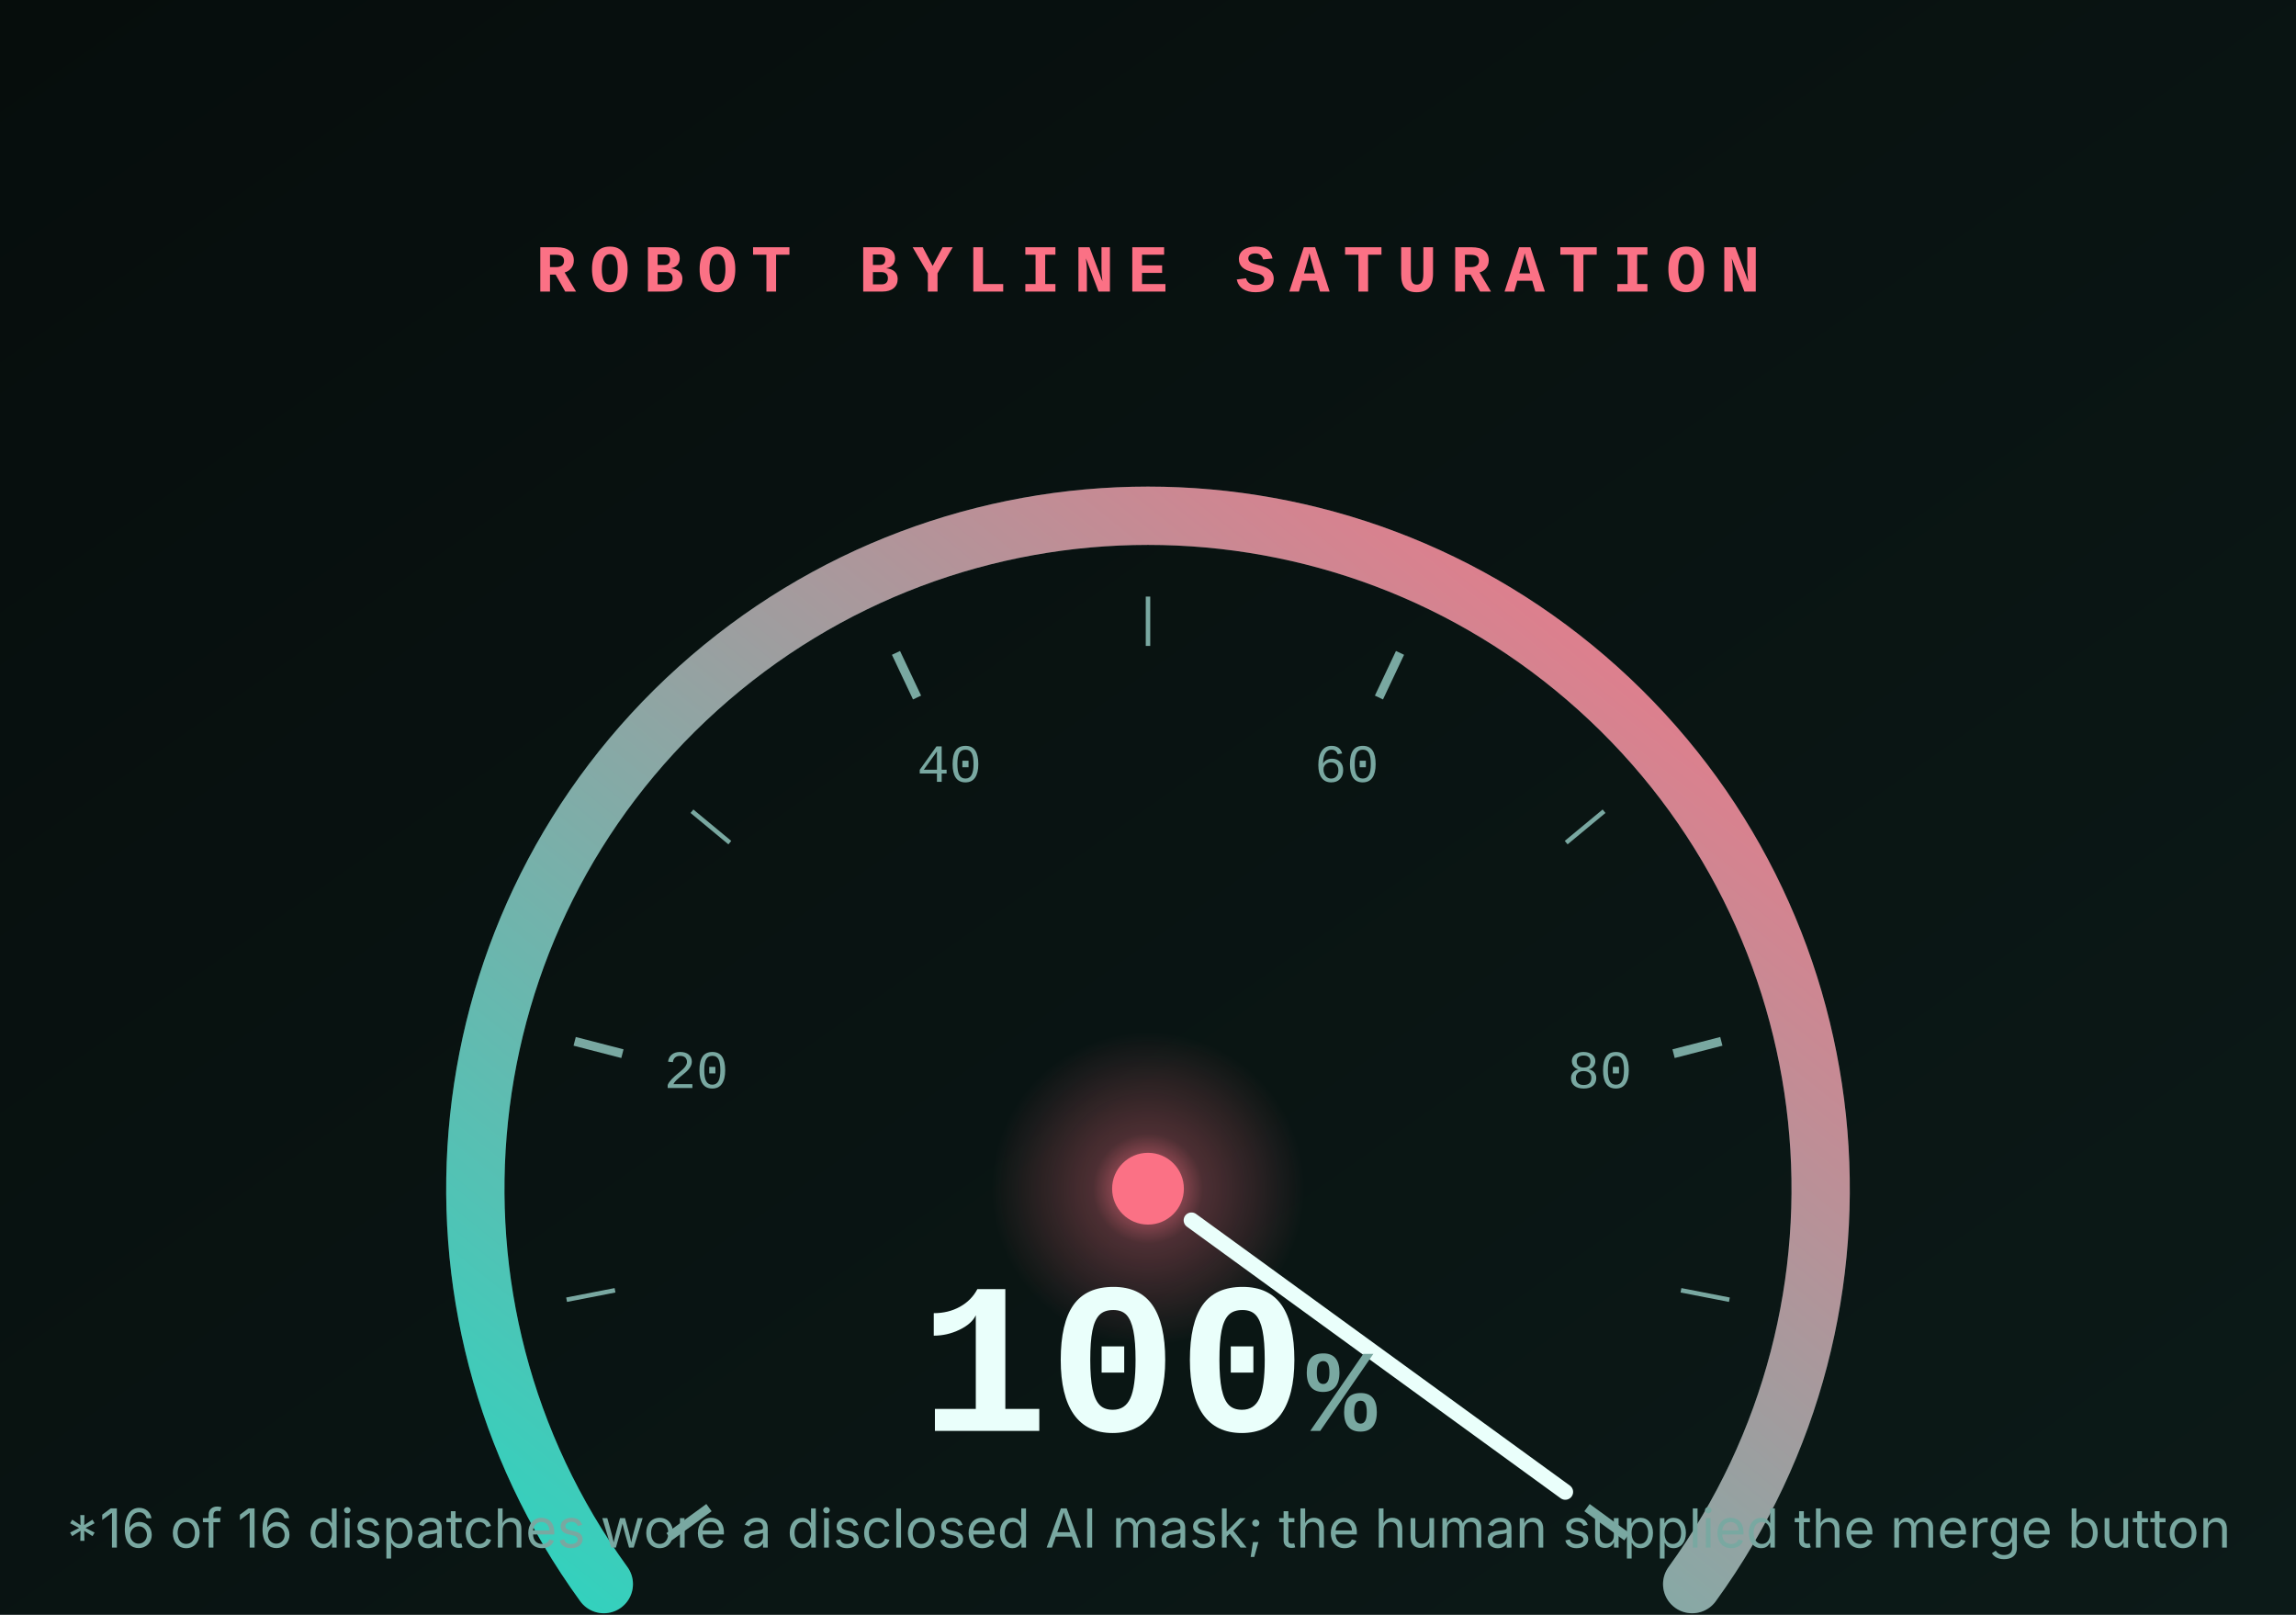
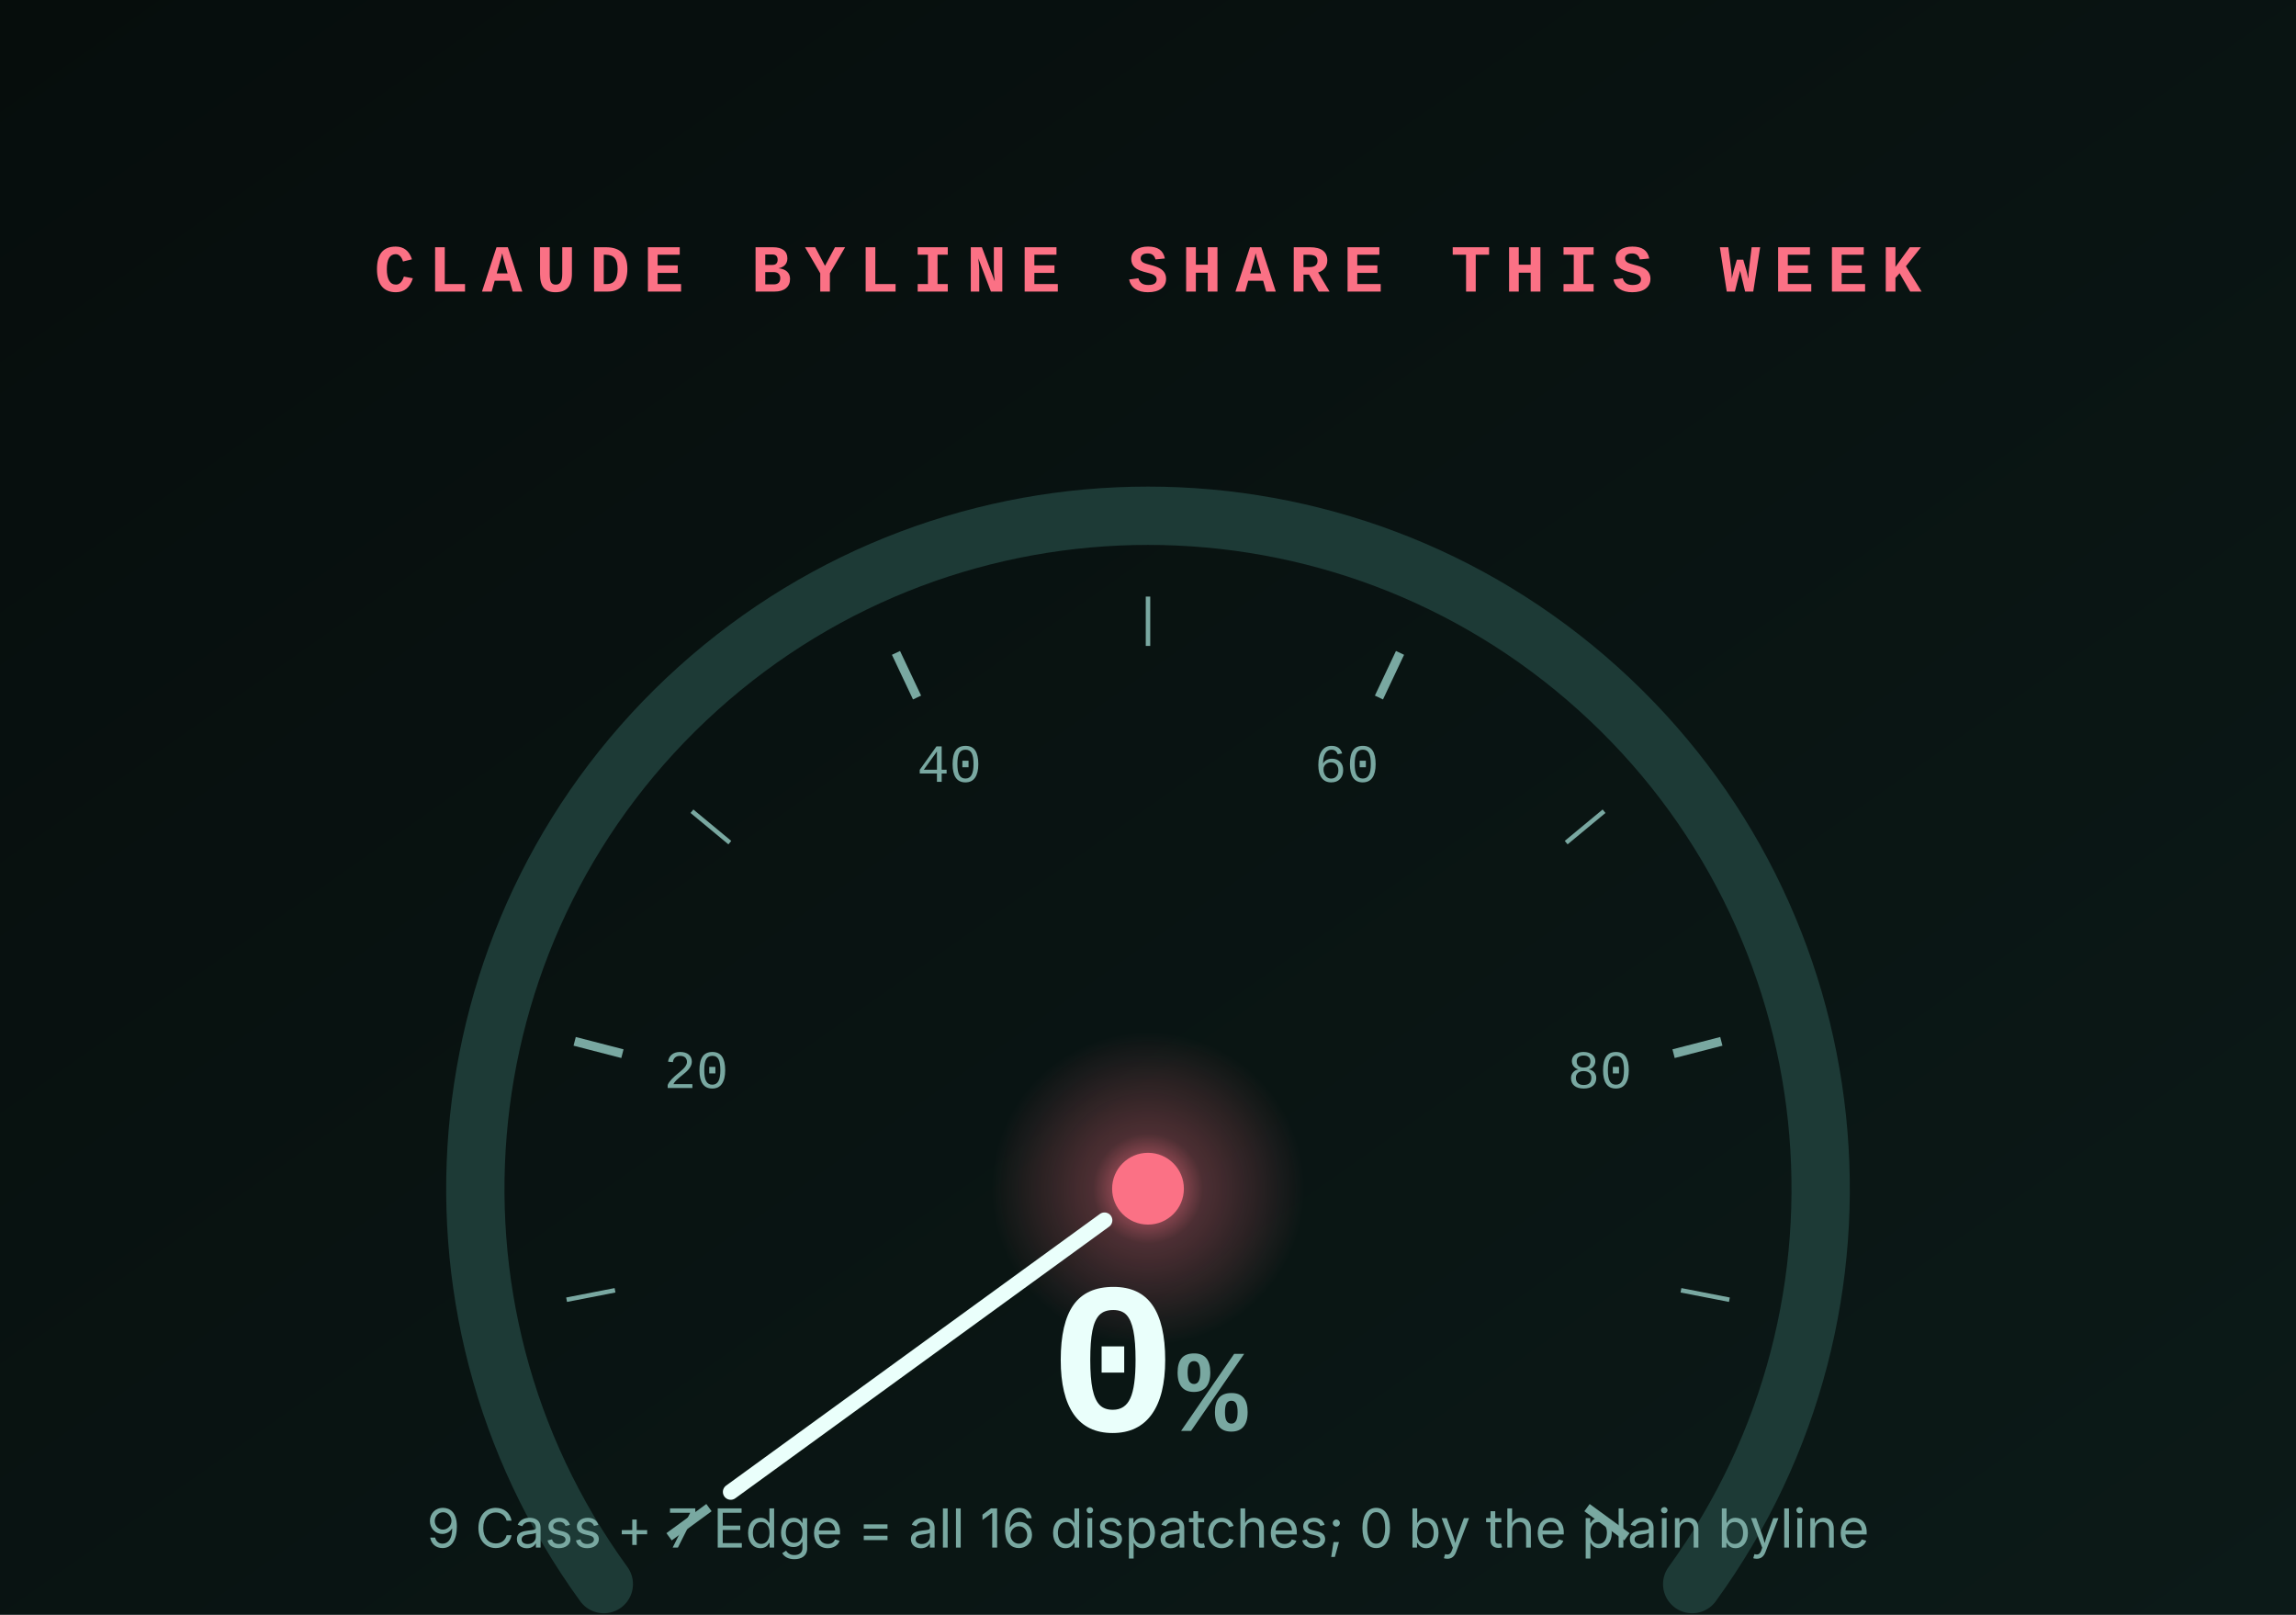
- <svg xmlns="http://www.w3.org/2000/svg" viewBox="0 0 1024 720" width="1024" height="720" role="img" aria-labelledby="t d" data-generator="trace-figures/1" data-seed="3215948513">
+ <svg xmlns="http://www.w3.org/2000/svg" viewBox="0 0 1024 720" width="1024" height="720" role="img" aria-labelledby="t d" data-generator="trace-figures/1" data-seed="1281115557">
  <style>
@keyframes tf-breathe{0%,100%{opacity:.62}50%{opacity:1}}
@keyframes tf-drift{to{stroke-dashoffset:-160}}
@keyframes tf-shimmer{0%,100%{opacity:.1}50%{opacity:.3}}
.tfb{animation:tf-breathe 7s ease-in-out infinite}
.tfe{animation:tf-drift 9s linear infinite}
.tfs{animation:tf-shimmer 8s ease-in-out infinite}
@media (prefers-reduced-motion:reduce){.tfb,.tfe,.tfs{animation:none!important;opacity:1!important}}
</style>
  <defs>
    <linearGradient id="bg" x1="0" y1="0" x2="1" y2="1">
      <stop offset="0" stop-color="#060d0c" />
      <stop offset="1" stop-color="#0c1a18" />
    </linearGradient>
    <radialGradient id="halo-hacks">
      <stop offset="0" stop-color="#22d3ee" stop-opacity="0.9" />
      <stop offset="0.35" stop-color="#22d3ee" stop-opacity="0.28" />
      <stop offset="1" stop-color="#22d3ee" stop-opacity="0" />
    </radialGradient>
    <radialGradient id="halo-tools">
      <stop offset="0" stop-color="#fbbf24" stop-opacity="0.9" />
      <stop offset="0.35" stop-color="#fbbf24" stop-opacity="0.28" />
      <stop offset="1" stop-color="#fbbf24" stop-opacity="0" />
    </radialGradient>
    <radialGradient id="halo-field-notes">
      <stop offset="0" stop-color="#fb7185" stop-opacity="0.9" />
      <stop offset="0.35" stop-color="#fb7185" stop-opacity="0.28" />
      <stop offset="1" stop-color="#fb7185" stop-opacity="0" />
    </radialGradient>
    <radialGradient id="halo-docs">
      <stop offset="0" stop-color="#38bdf8" stop-opacity="0.9" />
      <stop offset="0.35" stop-color="#38bdf8" stop-opacity="0.28" />
      <stop offset="1" stop-color="#38bdf8" stop-opacity="0" />
    </radialGradient>
  </defs>
  <rect width="1024" height="720" fill="url(#bg)" />
  <defs>
    <linearGradient id="arc" x1="0" y1="1" x2="1" y2="0">
      <stop offset="0" stop-color="#2dd4bf" />
      <stop offset="1" stop-color="#fb7185" />
    </linearGradient>
  </defs>
  <path d="M269.3 706.3 A300 300 0 1 1 754.7 706.3" fill="none" stroke="#1d3a36" stroke-width="26" stroke-linecap="round" />
-   <path d="M269.3 706.3 A300 300 0 1 1 754.7 706.3" fill="none" stroke="url(#arc)" stroke-width="26" stroke-linecap="round" class="tfb" />
+   <path d="M269.3 706.3 A300 300 0 0 1 269.3 706.3" fill="none" stroke="url(#arc)" stroke-width="26" stroke-linecap="round" class="tfb" />
  <line x1="298.4" y1="685.2" x2="316.2" y2="672.2" stroke="#79a8a1" stroke-width="4" />
  <line x1="252.7" y1="579.5" x2="274.3" y2="575.3" stroke="#79a8a1" stroke-width="2" />
  <line x1="256.3" y1="464.3" x2="277.6" y2="469.8" stroke="#79a8a1" stroke-width="4" />
  <text x="310.5" y="478.3" text-anchor="middle" dominant-baseline="middle" font-family="ui-monospace, 'SF Mono', SFMono-Regular, Menlo, Consolas, 'Liberation Mono', monospace" font-size="24" fill="#79a8a1">20</text>
  <line x1="308.6" y1="361.7" x2="325.5" y2="375.7" stroke="#79a8a1" stroke-width="2" />
  <line x1="399.6" y1="291.1" x2="409" y2="311" stroke="#79a8a1" stroke-width="4" />
  <text x="423.4" y="341.8" text-anchor="middle" dominant-baseline="middle" font-family="ui-monospace, 'SF Mono', SFMono-Regular, Menlo, Consolas, 'Liberation Mono', monospace" font-size="24" fill="#79a8a1">40</text>
  <line x1="512" y1="266" x2="512" y2="288" stroke="#79a8a1" stroke-width="2" />
  <line x1="624.4" y1="291.1" x2="615" y2="311" stroke="#79a8a1" stroke-width="4" />
  <text x="600.6" y="341.8" text-anchor="middle" dominant-baseline="middle" font-family="ui-monospace, 'SF Mono', SFMono-Regular, Menlo, Consolas, 'Liberation Mono', monospace" font-size="24" fill="#79a8a1">60</text>
  <line x1="715.4" y1="361.7" x2="698.5" y2="375.7" stroke="#79a8a1" stroke-width="2" />
  <line x1="767.7" y1="464.3" x2="746.4" y2="469.8" stroke="#79a8a1" stroke-width="4" />
  <text x="713.5" y="478.3" text-anchor="middle" dominant-baseline="middle" font-family="ui-monospace, 'SF Mono', SFMono-Regular, Menlo, Consolas, 'Liberation Mono', monospace" font-size="24" fill="#79a8a1">80</text>
  <line x1="771.3" y1="579.5" x2="749.7" y2="575.3" stroke="#79a8a1" stroke-width="2" />
  <line x1="725.6" y1="685.2" x2="707.8" y2="672.2" stroke="#79a8a1" stroke-width="4" />
  <circle cx="512" cy="530" r="70" fill="url(#halo-field-notes)" />
-   <line x1="531.4" y1="544.1" x2="698.1" y2="665.2" stroke="#eafffb" stroke-width="7" stroke-linecap="round" />
+   <line x1="492.6" y1="544.1" x2="325.9" y2="665.2" stroke="#eafffb" stroke-width="7" stroke-linecap="round" />
  <circle cx="512" cy="530" r="16" fill="#fb7185" />
-   <text x="512" y="638" text-anchor="middle" font-family="ui-monospace, 'SF Mono', SFMono-Regular, Menlo, Consolas, 'Liberation Mono', monospace" font-size="96" font-weight="700" fill="#eafffb">100<tspan font-size="52" fill="#79a8a1">%</tspan>
+   <text x="512" y="638" text-anchor="middle" font-family="ui-monospace, 'SF Mono', SFMono-Regular, Menlo, Consolas, 'Liberation Mono', monospace" font-size="96" font-weight="700" fill="#eafffb">0<tspan font-size="52" fill="#79a8a1">%</tspan>
  </text>
-   <text x="512" y="130" text-anchor="middle" font-family="ui-monospace, 'SF Mono', SFMono-Regular, Menlo, Consolas, 'Liberation Mono', monospace" font-size="30" font-weight="600" letter-spacing="6" fill="#fb7185">ROBOT BYLINE SATURATION</text>
-   <text x="512" y="690" text-anchor="middle" font-family="Inter, 'Helvetica Neue', Helvetica, Arial, sans-serif" font-size="24" fill="#79a8a1">*16 of 16 dispatches wore a disclosed AI mask; the human supplied the merge button</text>
+   <text x="512" y="130" text-anchor="middle" font-family="ui-monospace, 'SF Mono', SFMono-Regular, Menlo, Consolas, 'Liberation Mono', monospace" font-size="30" font-weight="600" letter-spacing="6" fill="#fb7185">CLAUDE BYLINE SHARE THIS WEEK</text>
+   <text x="512" y="690" text-anchor="middle" font-family="Inter, 'Helvetica Neue', Helvetica, Arial, sans-serif" font-size="24" fill="#79a8a1">9 Cass + 7 Edge = all 16 dispatches; 0 by the plain byline</text>
</svg>
